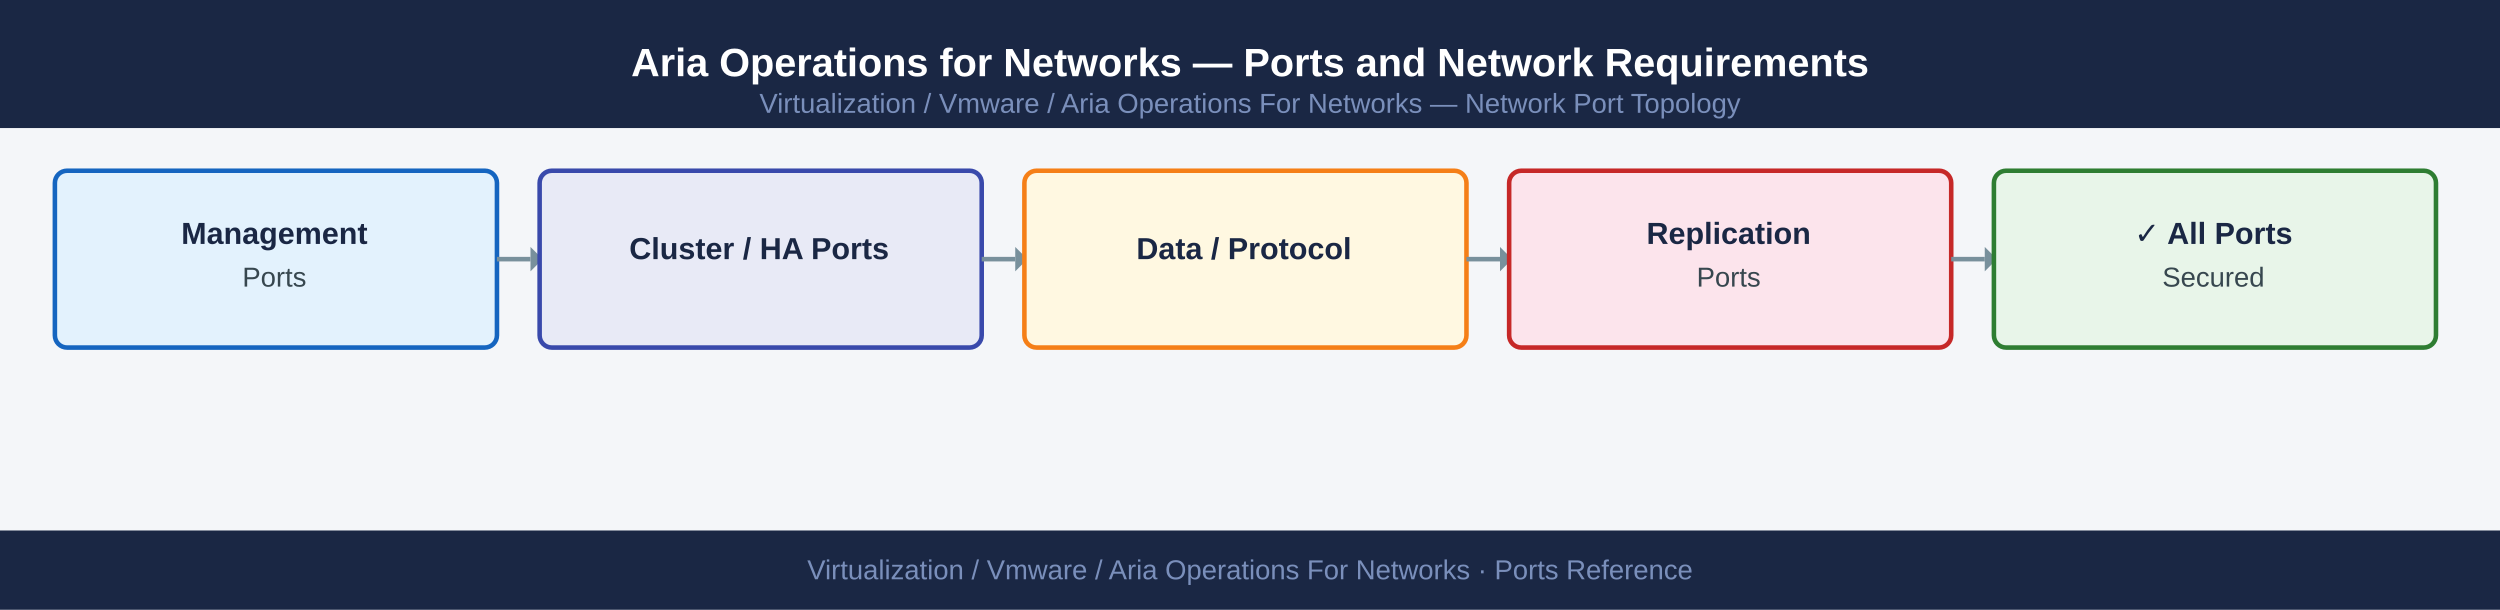
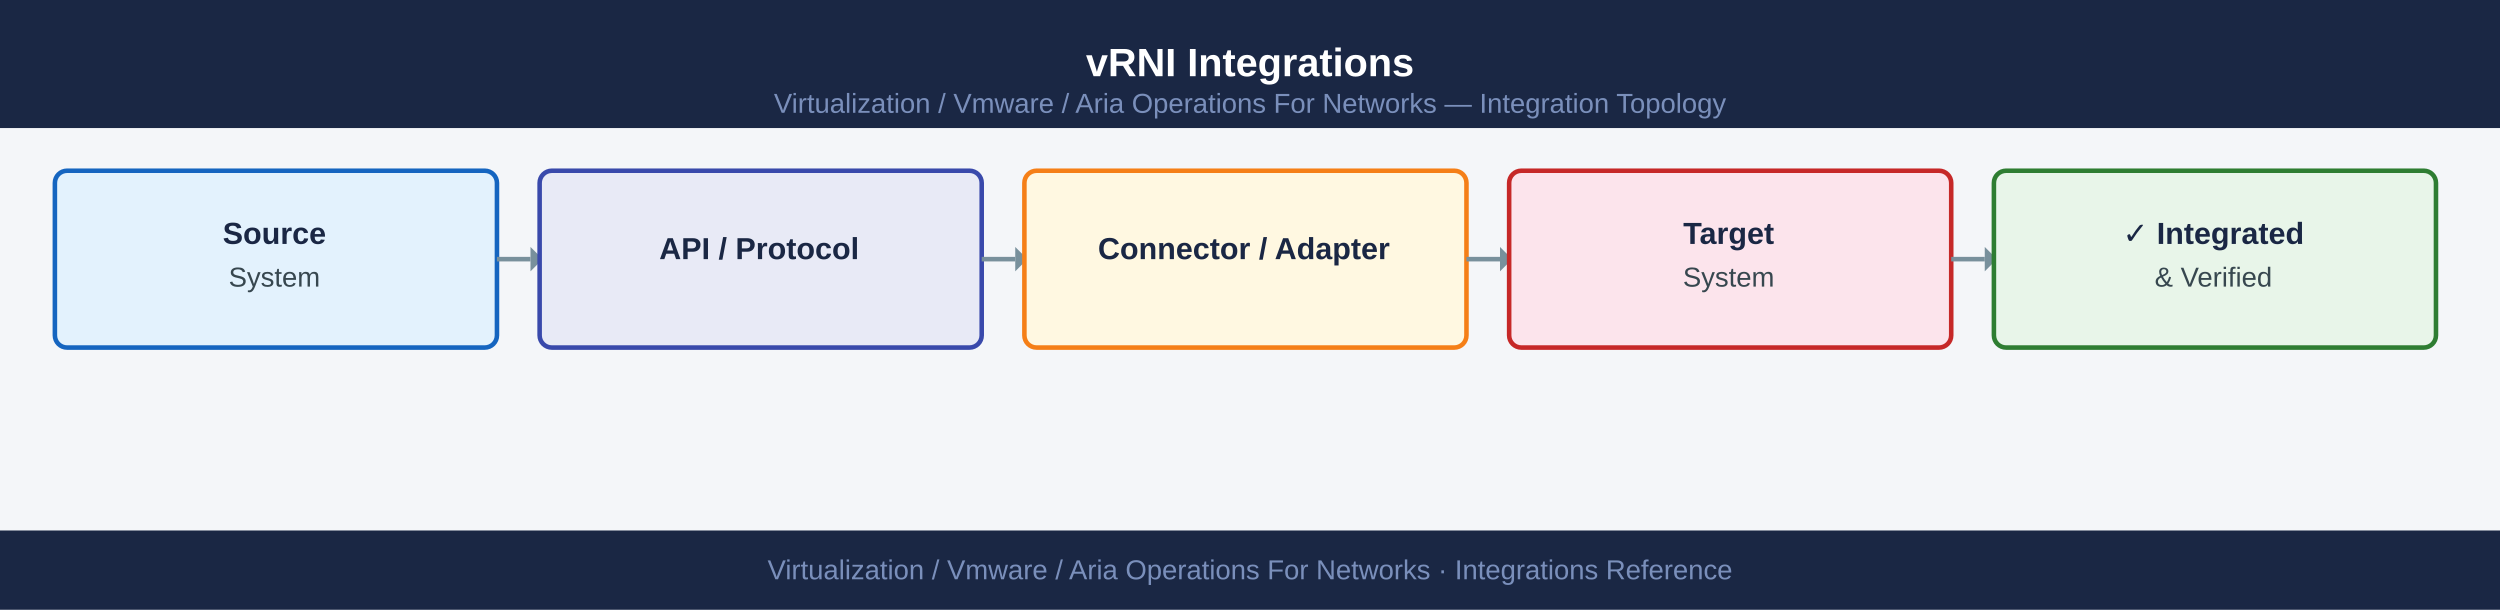
<svg xmlns="http://www.w3.org/2000/svg" width="820" height="200" font-family="'Segoe UI',Arial,sans-serif">
  <rect width="820" height="200" fill="#f4f6f9" />
  <rect x="0" y="0" width="820" height="42" fill="#1a2744" />
-   <text x="410" y="25" text-anchor="middle" fill="white" font-size="13" font-weight="700">Aria Operations for Networks — Ports and Network Requirements</text>
-   <text x="410" y="37" text-anchor="middle" fill="#7a8fbb" font-size="9">Virtualization / Vmware / Aria Operations For Networks — Network Port Topology</text>
+   <text x="410" y="25" text-anchor="middle" fill="white" font-size="13" font-weight="700">vRNI Integrations</text>
+   <text x="410" y="37" text-anchor="middle" fill="#7a8fbb" font-size="9">Virtualization / Vmware / Aria Operations For Networks — Integration Topology</text>
  <rect x="18" y="56" width="145" height="58" fill="#e3f2fd" rx="4" stroke="#1565c0" stroke-width="1.5" />
-   <text x="90" y="80" text-anchor="middle" fill="#1a2744" font-size="10" font-weight="700">Management</text>
-   <text x="90" y="94" text-anchor="middle" fill="#37474f" font-size="9">Ports</text>
+   <text x="90" y="80" text-anchor="middle" fill="#1a2744" font-size="10" font-weight="700">Source</text>
+   <text x="90" y="94" text-anchor="middle" fill="#37474f" font-size="9">System</text>
  <line x1="163" y1="85" x2="174" y2="85" stroke="#78909c" stroke-width="1.5" />
  <polygon points="174,81 178,85 174,89" fill="#78909c" />
  <rect x="177" y="56" width="145" height="58" fill="#e8eaf6" rx="4" stroke="#3949ab" stroke-width="1.5" />
-   <text x="249" y="85" text-anchor="middle" fill="#1a2744" font-size="10" font-weight="700">Cluster / HA Ports</text>
+   <text x="249" y="85" text-anchor="middle" fill="#1a2744" font-size="10" font-weight="700">API / Protocol</text>
  <line x1="322" y1="85" x2="333" y2="85" stroke="#78909c" stroke-width="1.5" />
  <polygon points="333,81 337,85 333,89" fill="#78909c" />
  <rect x="336" y="56" width="145" height="58" fill="#fff8e1" rx="4" stroke="#f57f17" stroke-width="1.5" />
-   <text x="408" y="85" text-anchor="middle" fill="#1a2744" font-size="10" font-weight="700">Data / Protocol</text>
+   <text x="408" y="85" text-anchor="middle" fill="#1a2744" font-size="10" font-weight="700">Connector / Adapter</text>
  <line x1="481" y1="85" x2="492" y2="85" stroke="#78909c" stroke-width="1.5" />
  <polygon points="492,81 496,85 492,89" fill="#78909c" />
  <rect x="495" y="56" width="145" height="58" fill="#fce4ec" rx="4" stroke="#c62828" stroke-width="1.5" />
-   <text x="567" y="80" text-anchor="middle" fill="#1a2744" font-size="10" font-weight="700">Replication</text>
-   <text x="567" y="94" text-anchor="middle" fill="#37474f" font-size="9">Ports</text>
+   <text x="567" y="80" text-anchor="middle" fill="#1a2744" font-size="10" font-weight="700">Target</text>
+   <text x="567" y="94" text-anchor="middle" fill="#37474f" font-size="9">System</text>
  <line x1="640" y1="85" x2="651" y2="85" stroke="#78909c" stroke-width="1.5" />
  <polygon points="651,81 655,85 651,89" fill="#78909c" />
  <rect x="654" y="56" width="145" height="58" fill="#e8f5e9" rx="4" stroke="#2e7d32" stroke-width="1.5" />
-   <text x="726" y="80" text-anchor="middle" fill="#1a2744" font-size="10" font-weight="700">✓ All Ports</text>
-   <text x="726" y="94" text-anchor="middle" fill="#37474f" font-size="9">Secured</text>
+   <text x="726" y="80" text-anchor="middle" fill="#1a2744" font-size="10" font-weight="700">✓ Integrated</text>
+   <text x="726" y="94" text-anchor="middle" fill="#37474f" font-size="9">&amp; Verified</text>
  <rect x="0" y="174" width="820" height="26" fill="#1a2744" />
-   <text x="410" y="190" text-anchor="middle" fill="#7a8fbb" font-size="9">Virtualization / Vmware / Aria Operations For Networks · Ports Reference</text>
+   <text x="410" y="190" text-anchor="middle" fill="#7a8fbb" font-size="9">Virtualization / Vmware / Aria Operations For Networks · Integrations Reference</text>
</svg>
